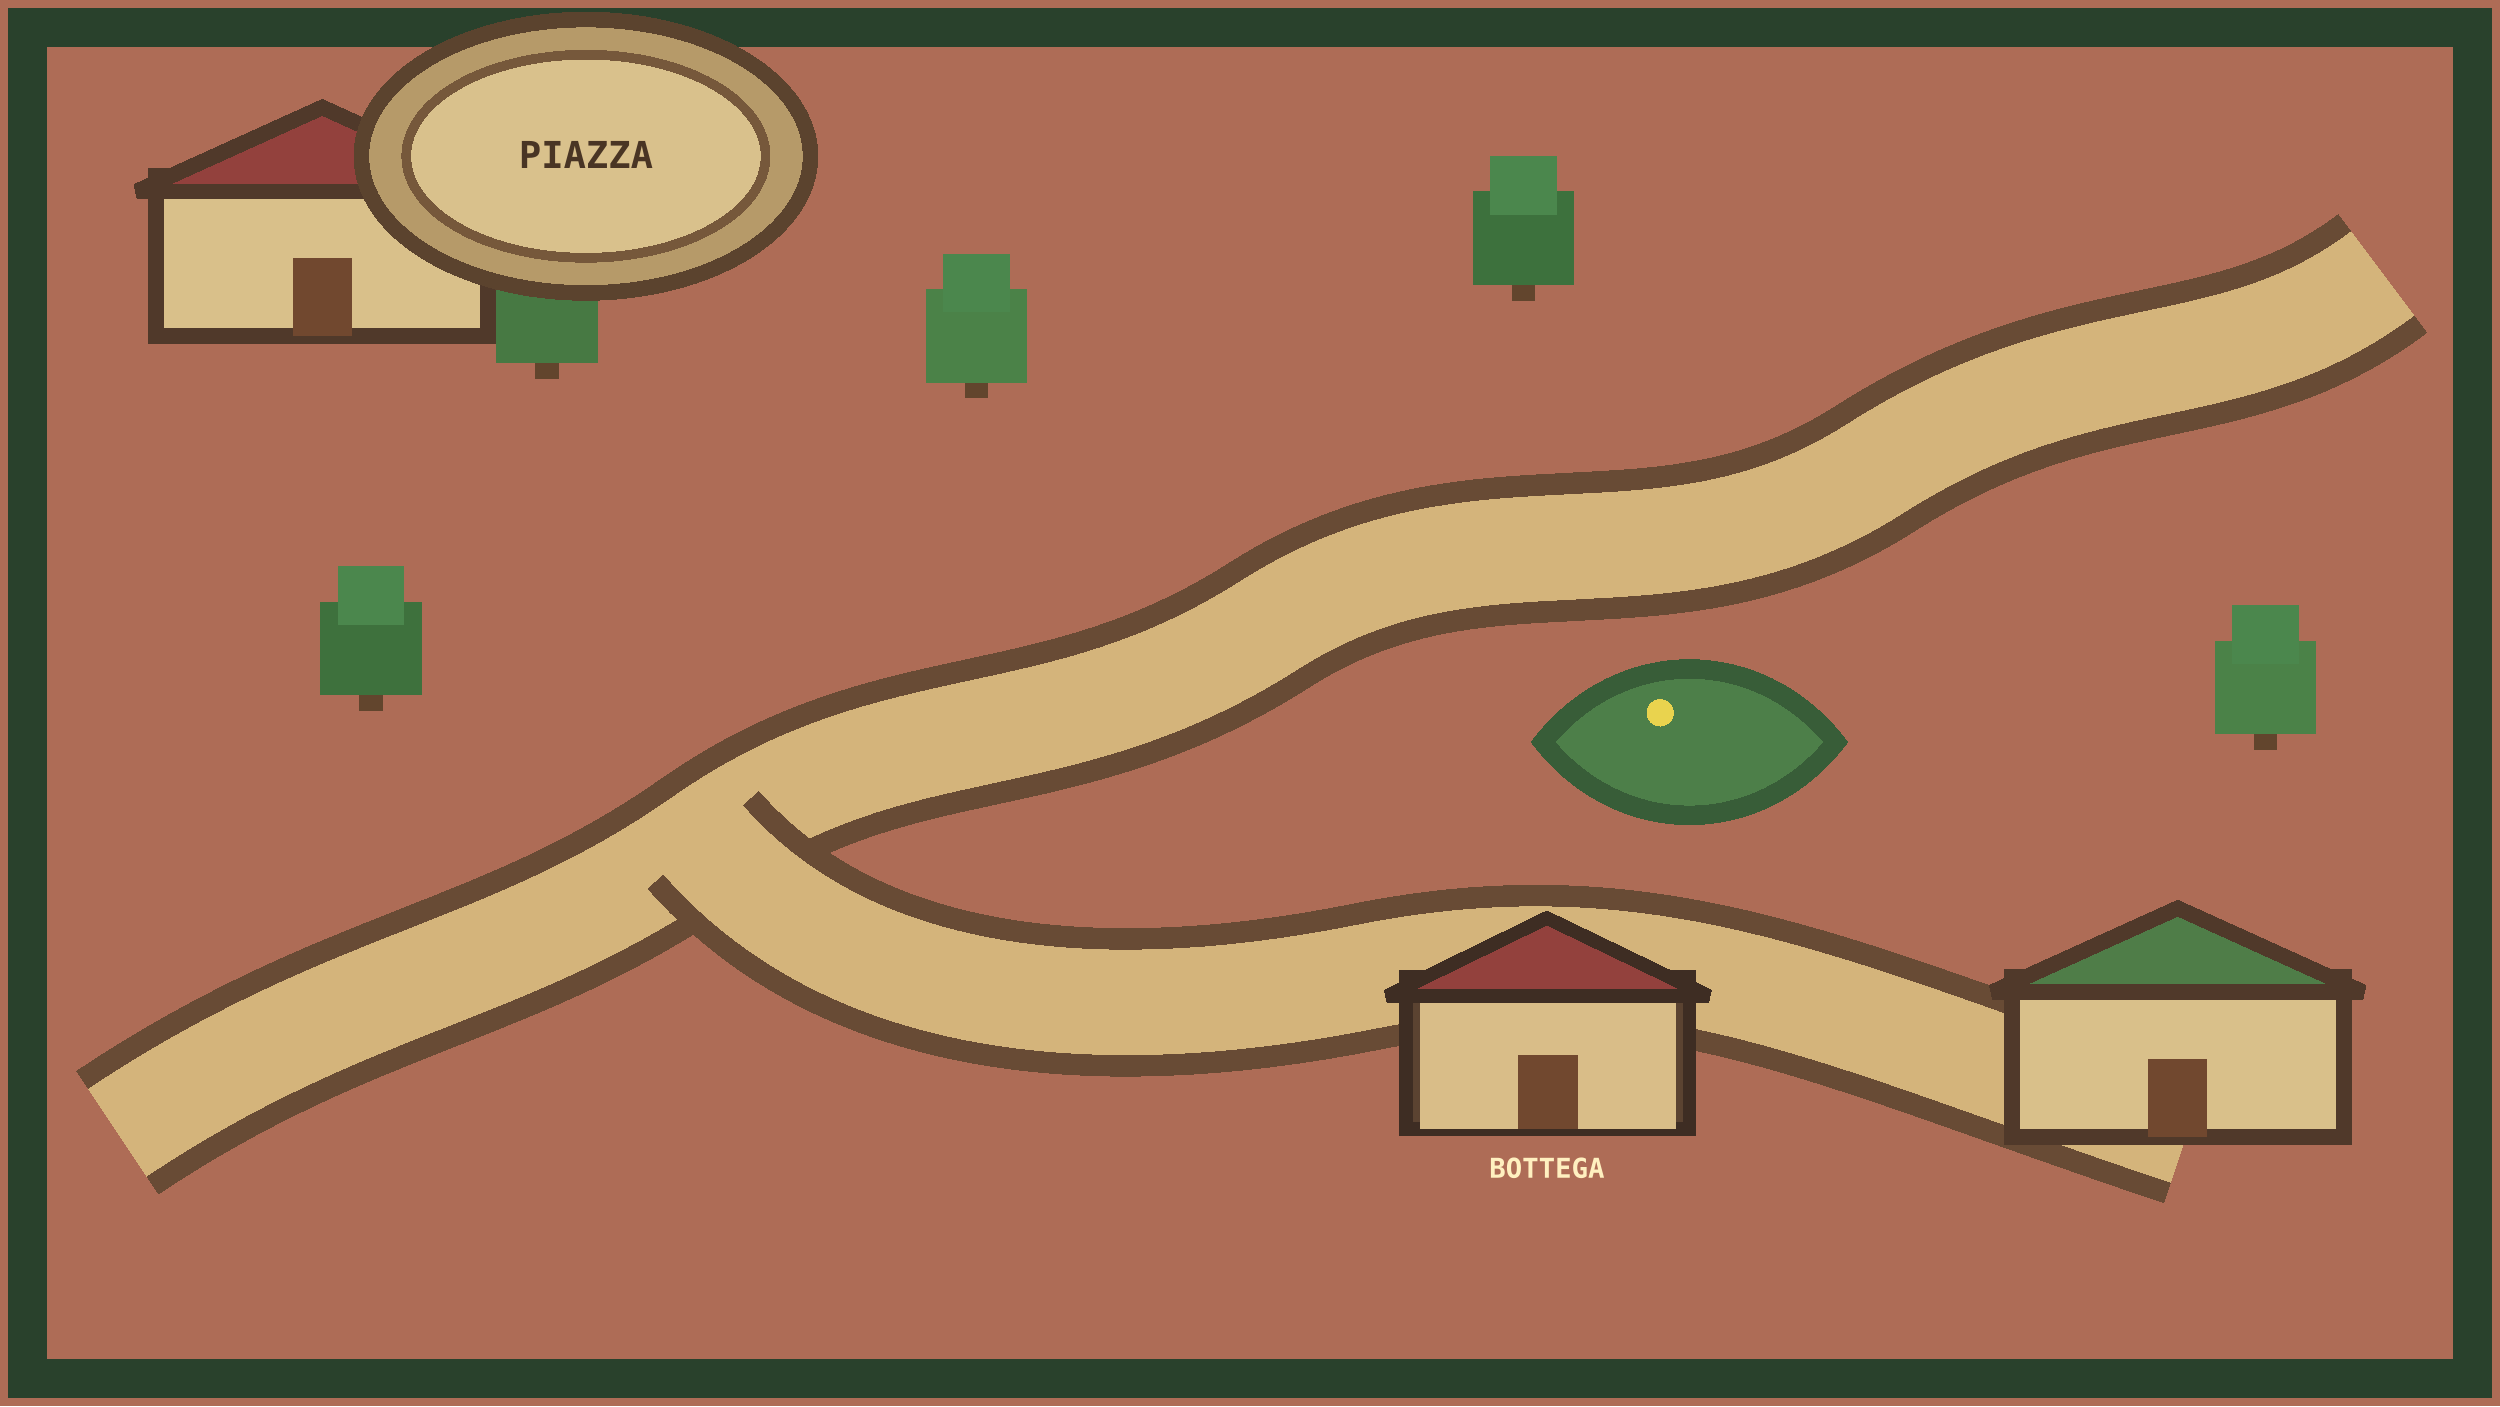
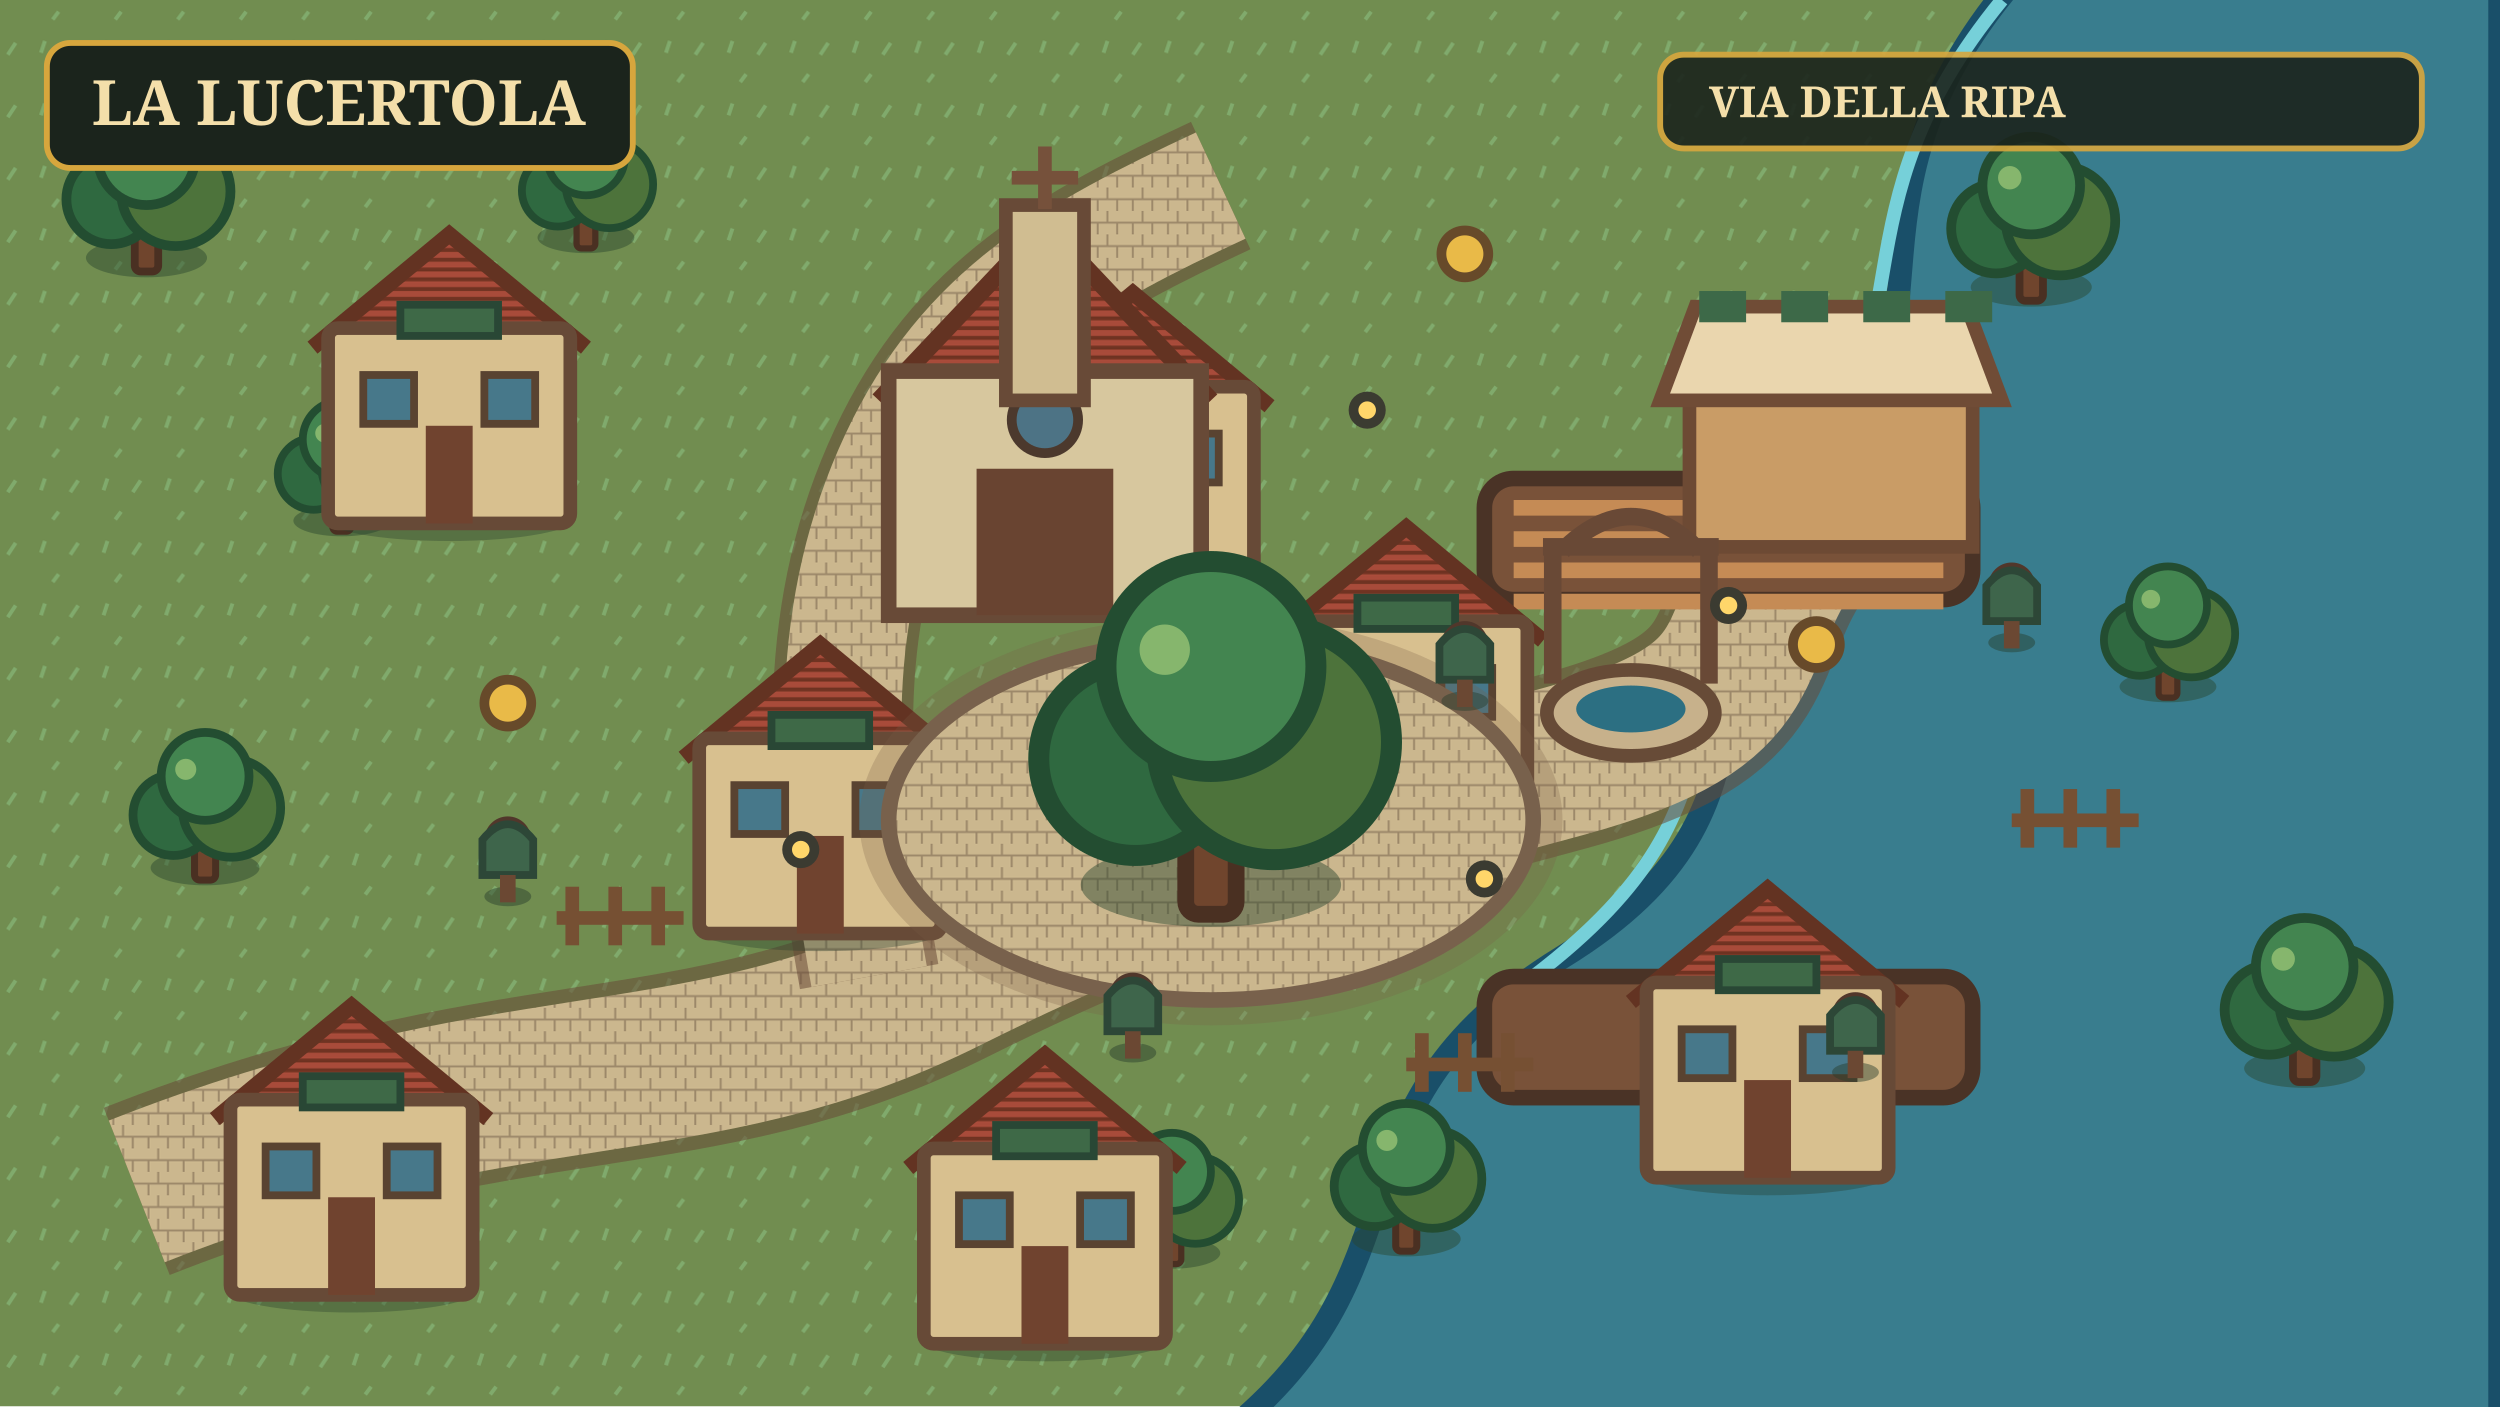
- <svg xmlns="http://www.w3.org/2000/svg" width="1280" height="720" viewBox="0 0 1280 720" shape-rendering="crispEdges">
-   <rect width="1280" height="720" fill="#ae6c56" />
-   <rect x="14" y="14" width="1252" height="692" fill="none" stroke="#29412c" stroke-width="20" />
-   <path d="M60 580C180 500 260 500 360 430S540 390 650 320S850 310 960 240S1140 200 1220 140" fill="none" stroke="#684b35" stroke-width="76" />
-   <path d="M60 580C180 500 260 500 360 430S540 390 650 320S850 310 960 240S1140 200 1220 140" fill="none" stroke="#d4b47b" stroke-width="54" />
-   <path d="M360 430C430 510 550 530 700 500S940 520 1120 580" fill="none" stroke="#684b35" stroke-width="76" />
-   <path d="M360 430C430 510 550 530 700 500S940 520 1120 580" fill="none" stroke="#d4b47b" stroke-width="54" />
+ <svg xmlns="http://www.w3.org/2000/svg" width="1280" height="720">
+   <defs>
+     <pattern id="g" width="32" height="32" patternUnits="userSpaceOnUse">
+       <rect width="32" height="32" fill="#718d50" />
+       <path d="M4 28l4-6m13 5 2-6M27 10l3-4" stroke="#80aa6c" stroke-width="2" />
+     </pattern>
+     <pattern id="p" width="18" height="12" patternUnits="userSpaceOnUse">
+       <rect width="18" height="12" fill="#cbb78e" />
+       <path d="M0 6h18M9 0v6M4 6v6M14 6v6" stroke="#9d896a" />
+     </pattern>
+     <pattern id="r" width="16" height="10" patternUnits="userSpaceOnUse">
+       <rect width="16" height="10" fill="#a84b3a" />
+       <path d="M0 3h16M0 8h16" stroke="#703322" stroke-width="2" />
+     </pattern>
+     <g id="t">
+       <ellipse cy="27" rx="31" ry="10" fill="#29452d" opacity=".45" />
+       <rect x="-6" y="0" width="12" height="34" rx="3" fill="#70452d" stroke="#4a3022" stroke-width="4" />
+       <circle cx="-18" cy="-3" r="23" fill="#2f6940" stroke="#234d31" stroke-width="5" />
+       <circle cx="15" cy="-7" r="28" fill="#4d733b" stroke="#234d31" stroke-width="5" />
+       <circle cy="-25" r="25" fill="#438550" stroke="#234d31" stroke-width="5" />
+       <circle cx="-11" cy="-29" r="6" fill="#86b66d" />
+     </g>
+     <g id="h">
+       <ellipse cx="70" cy="145" rx="65" ry="12" fill="#263b2b" opacity=".35" />
+       <path d="M0 58L70 0l70 58" fill="url(#r)" stroke="#633322" stroke-width="8" />
+       <rect x="8" y="48" width="124" height="100" rx="5" fill="#d8c08f" stroke="#674a37" stroke-width="7" />
+       <rect x="58" y="98" width="24" height="50" fill="#70432f" />
+       <rect x="26" y="72" width="26" height="25" fill="#47788a" stroke="#594331" stroke-width="4" />
+       <rect x="88" y="72" width="26" height="25" fill="#47788a" stroke="#594331" stroke-width="4" />
+       <rect x="45" y="36" width="50" height="16" fill="#3e6947" stroke="#294735" stroke-width="4" />
+     </g>
+     <g id="n">
+       <ellipse cy="29" rx="12" ry="5" fill="#263b2b" opacity=".45" />
+       <circle cy="0" r="10" fill="#dfaa80" stroke="#51372b" stroke-width="4" />
+       <path d="M-13 0q13-16 26 0v18h-26Z" fill="#3e654b" stroke="#2d4737" stroke-width="4" />
+       <rect x="-4" y="18" width="8" height="14" fill="#6b4833" />
+     </g>
+   </defs>
+   <rect width="1280" height="720" fill="url(#g)" />
+   <path d="M1040-20C930 100 1010 170 930 250S930 410 800 490 740 650 620 740h660V-20Z" fill="#397d8e" stroke="#194f69" stroke-width="12" />
+   <path d="M1025 0C935 110 990 170 915 260S910 405 785 500" fill="none" stroke="#76d0d9" stroke-width="7" />
+   <path d="M70 610C260 535 355 565 485 500S690 420 800 390 880 330 920 275" fill="none" stroke="#684936" stroke-width="92" opacity=".55" />
+   <path d="M70 610C260 535 355 565 485 500S690 420 800 390 880 330 920 275" fill="none" stroke="url(#p)" stroke-width="78" />
+   <path d="M445 500C425 390 425 310 460 235S550 130 625 95" fill="none" stroke="#684936" stroke-width="72" opacity=".55" />
+   <path d="M445 500C425 390 425 310 460 235S550 130 625 95" fill="none" stroke="url(#p)" stroke-width="60" />
+   <g fill="#795239" stroke="#4a3326" stroke-width="8">
+     <rect x="760" y="245" width="250" height="62" rx="15" />
+     <rect x="760" y="500" width="250" height="62" rx="15" />
+   </g>
+   <path d="M775 260h220m-220 16h220m-220 16h220m-220 16h220" stroke="#c58b55" stroke-width="8" />
+   <use href="#t" transform="translate(75 105)" />
+   <use href="#t" transform="translate(175 245) scale(.8)" />
+   <use href="#t" transform="translate(105 420) scale(.9)" />
+   <use href="#t" transform="translate(300 100) scale(.8)" />
+   <use href="#t" transform="translate(1040 120)" />
+   <use href="#t" transform="translate(1110 330) scale(.8)" />
+   <use href="#t" transform="translate(1180 520)" />
+   <use href="#t" transform="translate(600 620) scale(.8)" />
+   <use href="#t" transform="translate(720 610) scale(.9)" />
+   <use href="#h" transform="translate(160 120)" />
+   <use href="#h" transform="translate(510 150)" />
+   <use href="#h" transform="translate(650 270)" />
+   <use href="#h" transform="translate(350 330)" />
+   <use href="#h" transform="translate(110 515)" />
+   <use href="#h" transform="translate(465 540)" />
+   <use href="#h" transform="translate(835 455)" />
  <g>
-     <rect x="80" y="90" width="170" height="82" fill="#d9c08a" stroke="#50392a" stroke-width="8" />
-     <path d="M70 98L165 55L260 98Z" fill="#93413d" stroke="#50392a" stroke-width="8" />
-     <rect x="150" y="132" width="30" height="40" fill="#71482f" />
+     <path d="M450 205l85-90 85 90" fill="url(#r)" stroke="#633322" stroke-width="9" />
+     <rect x="455" y="190" width="160" height="125" fill="#d7c79e" stroke="#684a37" stroke-width="8" />
+     <rect x="500" y="240" width="70" height="75" fill="#694431" />
+     <circle cx="535" cy="215" r="17" fill="#4d7385" stroke="#4c392d" stroke-width="5" />
+     <rect x="515" y="105" width="40" height="100" fill="#d0bd91" stroke="#684a37" stroke-width="7" />
+     <path d="M535 75v32M518 91h34" stroke="#76513b" stroke-width="7" />
+   </g>
+   <ellipse cx="620" cy="420" rx="180" ry="105" fill="#765c45" opacity=".25" />
+   <ellipse cx="620" cy="420" rx="165" ry="92" fill="url(#p)" stroke="#78614c" stroke-width="8" />
+   <use href="#t" transform="translate(620 395) scale(2.15)" />
+   <g>
+     <rect x="865" y="200" width="145" height="80" fill="#c99c66" stroke="#6d4a34" stroke-width="7" />
+     <path d="M850 205h175l-18-48H868Z" fill="#ead6ae" stroke="#704c36" stroke-width="7" />
+     <path d="M870 157h155" stroke="#3d6948" stroke-width="16" stroke-dasharray="24 18" />
  </g>
  <g>
-     <rect x="1030" y="500" width="170" height="82" fill="#d9c08a" stroke="#50392a" stroke-width="8" />
-     <path d="M1020 508L1115 465L1210 508Z" fill="#4f7d48" stroke="#50392a" stroke-width="8" />
-     <rect x="1100" y="542" width="30" height="40" fill="#71482f" />
+     <ellipse cx="835" cy="365" rx="43" ry="22" fill="#c7b18b" stroke="#674b37" stroke-width="7" />
+     <ellipse cx="835" cy="363" rx="28" ry="12" fill="#2c6f82" />
+     <path d="M795 350v-70M875 350v-70M790 280h90M800 282q35-35 70 0" fill="none" stroke="#694936" stroke-width="9" />
  </g>
-   <g transform="translate(280 160)">
-     <rect x="-6" y="0" width="12" height="34" fill="#62452d" />
-     <rect x="-26" y="-22" width="52" height="48" fill="#477943" />
-     <rect x="-17" y="-40" width="34" height="30" fill="#4b874d" />
+   <path d="M285 470h65m-57-16v30m22-30v30m22-30v30M720 545h65m-57-16v30m22-30v30m22-30v30M1030 420h65m-57-16v30m22-30v30m22-30v30" stroke="#765033" stroke-width="7" />
+   <g fill="#ffd66a" stroke="#3b3b31" stroke-width="5">
+     <circle cx="410" cy="435" r="7" />
+     <circle cx="760" cy="450" r="7" />
+     <circle cx="885" cy="310" r="7" />
+     <circle cx="700" cy="210" r="7" />
  </g>
-   <g transform="translate(190 330)">
-     <rect x="-6" y="0" width="12" height="34" fill="#62452d" />
-     <rect x="-26" y="-22" width="52" height="48" fill="#3e713d" />
-     <rect x="-17" y="-40" width="34" height="30" fill="#4b874d" />
+   <use href="#n" transform="translate(580 510)" />
+   <use href="#n" transform="translate(750 330)" />
+   <use href="#n" transform="translate(950 520)" />
+   <use href="#n" transform="translate(260 430)" />
+   <use href="#n" transform="translate(1030 300)" />
+   <g fill="#e9ba48" stroke="#674a2a" stroke-width="5">
+     <circle cx="260" cy="360" r="12" />
+     <circle cx="930" cy="330" r="12" />
+     <circle cx="750" cy="130" r="12" />
  </g>
-   <g transform="translate(500 170)">
-     <rect x="-6" y="0" width="12" height="34" fill="#62452d" />
-     <rect x="-26" y="-22" width="52" height="48" fill="#4b8248" />
-     <rect x="-17" y="-40" width="34" height="30" fill="#4b874d" />
-   </g>
-   <g transform="translate(780 120)">
-     <rect x="-6" y="0" width="12" height="34" fill="#62452d" />
-     <rect x="-26" y="-22" width="52" height="48" fill="#3d713d" />
-     <rect x="-17" y="-40" width="34" height="30" fill="#4b874d" />
-   </g>
-   <g transform="translate(1160 350)">
-     <rect x="-6" y="0" width="12" height="34" fill="#62452d" />
-     <rect x="-26" y="-22" width="52" height="48" fill="#4b8248" />
-     <rect x="-17" y="-40" width="34" height="30" fill="#4b874d" />
-   </g>
-   <g>
-     <path d="M790 380C830 330 900 330 940 380C900 430 830 430 790 380Z" fill="#4d7f49" stroke="#385d38" stroke-width="10" />
-     <circle cx="850" cy="365" r="7" fill="#e9d34e" />
-   </g>
-   <g>
-     <ellipse cx="300" cy="80" rx="115" ry="70" fill="#b69a69" stroke="#5b432e" stroke-width="8" />
-     <ellipse cx="300" cy="80" rx="92" ry="52" fill="#d9c18c" stroke="#76583b" stroke-width="5" />
-     <text x="300" y="86" text-anchor="middle" font-family="monospace" font-size="19" font-weight="700" fill="#493524">PIAZZA</text>
-   </g>
-   <g>
-     <rect x="720" y="500" width="145" height="78" fill="#5b4331" stroke="#3e2d23" stroke-width="7" />
-     <rect x="727" y="508" width="131" height="70" fill="#d9bd88" />
-     <path d="M710 510L792 470L875 510Z" fill="#93413d" stroke="#3e2d23" stroke-width="7" />
-     <rect x="777" y="540" width="31" height="38" fill="#71482f" />
-     <text x="792" y="603" text-anchor="middle" font-family="monospace" font-size="14" font-weight="700" fill="#fff0c0">BOTTEGA</text>
-   </g>
+   <rect x="24" y="22" width="300" height="64" rx="12" fill="#1b241c" stroke="#d7a63d" stroke-width="3" />
+   <text x="47" y="64" font-family="Georgia,serif" font-size="32" font-weight="700" fill="#f4dfaa">LA LUCERTOLA</text>
+   <rect x="850" y="28" width="390" height="48" rx="12" fill="#1b241c" opacity=".9" stroke="#d7a63d" stroke-width="3" />
+   <text x="875" y="60" font-family="Georgia,serif" font-size="22" font-weight="700" fill="#f4dfaa">VIA DELLA RIPA</text>
</svg>
